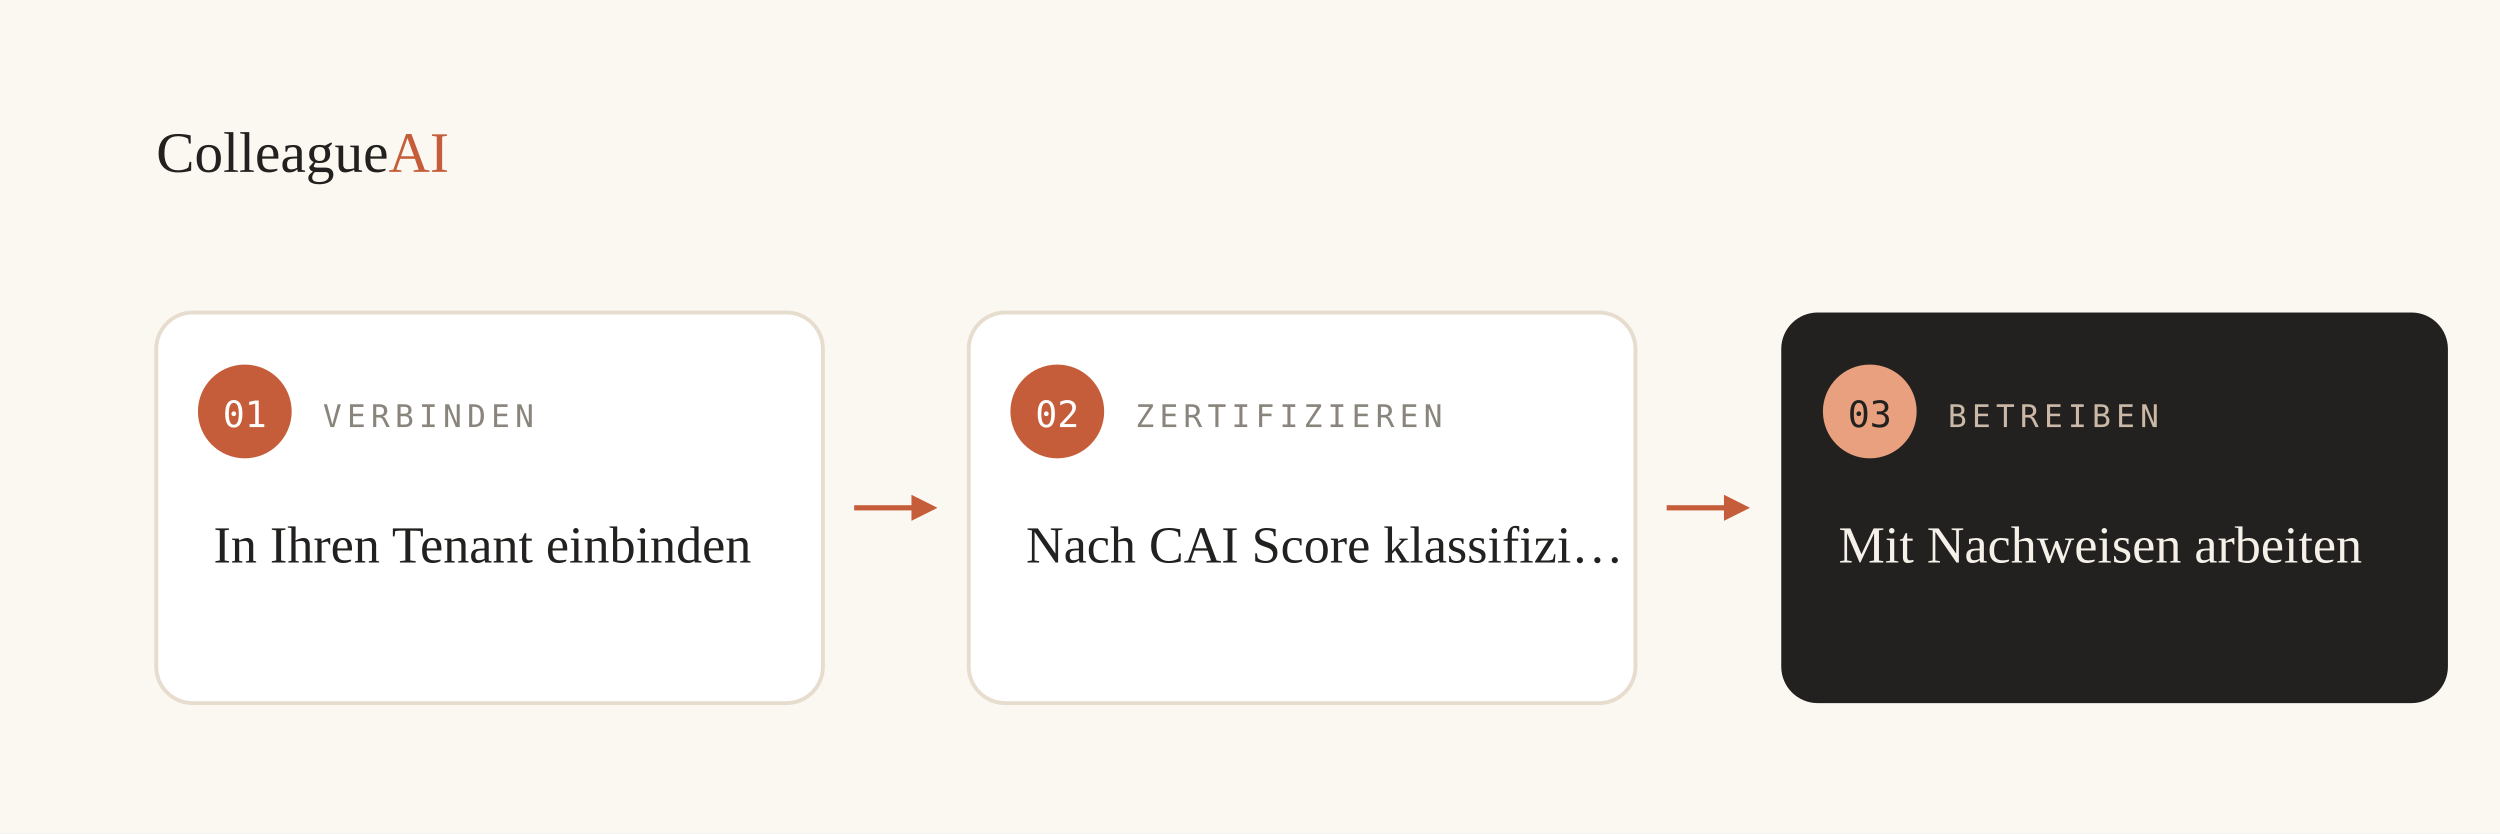
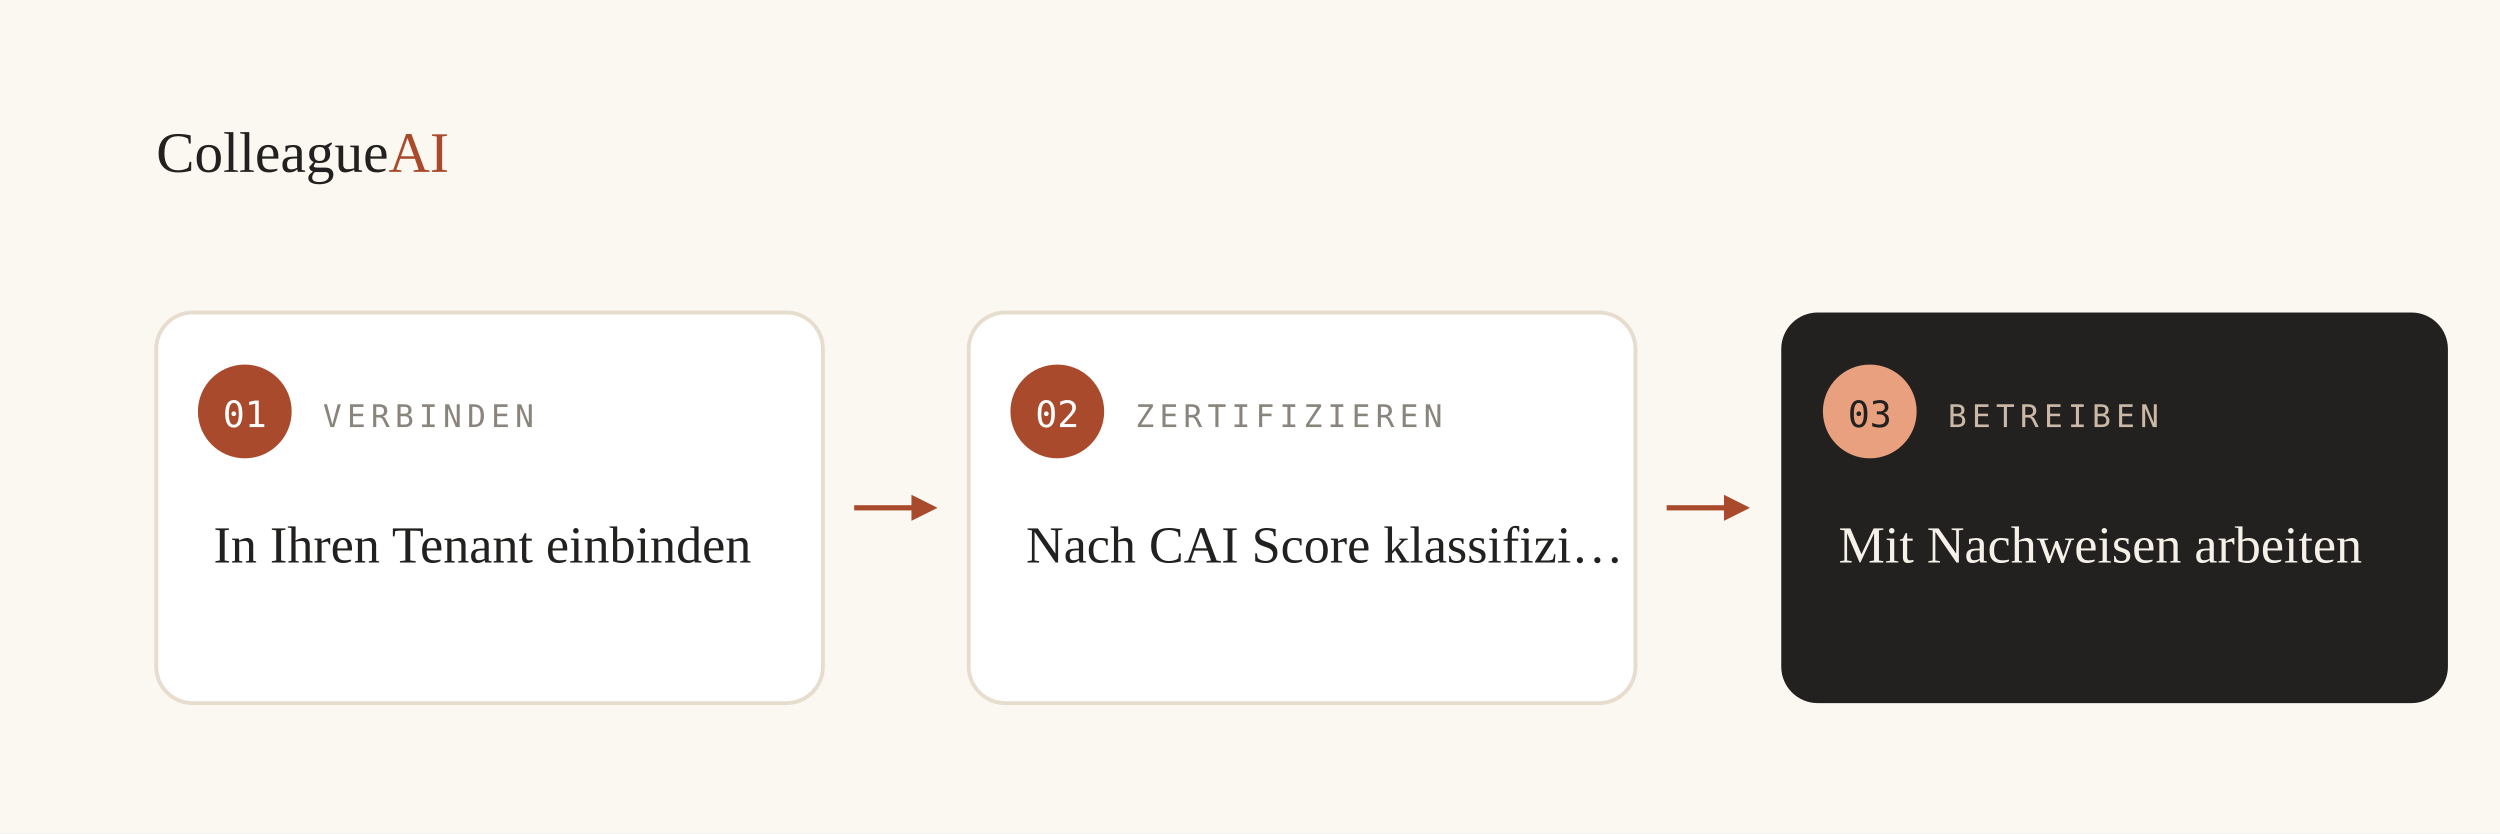
<svg xmlns="http://www.w3.org/2000/svg" viewBox="0 0 960 320" font-family="system-ui,-apple-system,'Segoe UI',Roboto,sans-serif">
  <defs>
    <style>.serif{font-family:Georgia,'Times New Roman',serif}.mono{font-family:ui-monospace,SFMono-Regular,Menlo,monospace}</style>
  </defs>
  <rect width="960" height="320" fill="#FBF8F2" />
-   <text x="60" y="66" class="serif" font-size="22" fill="#22211F">Colleague<tspan fill="#c65d3a">AI</tspan>
+   <text x="60" y="66" class="serif" font-size="22" fill="#22211F">Colleague<tspan fill="#a94a2c">AI</tspan>
  </text>
-   <path d="M328 195 h26" stroke="#c65d3a" stroke-width="2" fill="none" />
-   <polygon points="360,195 350,190 350,200" fill="#c65d3a" />
-   <path d="M640 195 h26" stroke="#c65d3a" stroke-width="2" fill="none" />
-   <polygon points="672,195 662,190 662,200" fill="#c65d3a" />
+   <path d="M328 195 h26" stroke="#a94a2c" stroke-width="2" fill="none" />
+   <polygon points="360,195 350,190 350,200" fill="#a94a2c" />
+   <path d="M640 195 h26" stroke="#a94a2c" stroke-width="2" fill="none" />
+   <polygon points="672,195 662,190 662,200" fill="#a94a2c" />
  <rect x="60" y="120" width="256" height="150" rx="14" fill="#ffffff" stroke="#e6ddce" stroke-width="1.5" />
-   <circle cx="94" cy="158" r="18" fill="#c65d3a" />
+   <circle cx="94" cy="158" r="18" fill="#a94a2c" />
  <text x="94" y="164" class="mono" font-size="14" fill="#ffffff" text-anchor="middle">01</text>
  <text x="124" y="164" class="mono" font-size="12" letter-spacing="2" fill="#8a857c">VERBINDEN</text>
  <text x="82" y="216" class="serif" font-size="20" fill="#22211F">In Ihren Tenant einbinden</text>
  <rect x="372" y="120" width="256" height="150" rx="14" fill="#ffffff" stroke="#e6ddce" stroke-width="1.5" />
-   <circle cx="406" cy="158" r="18" fill="#c65d3a" />
+   <circle cx="406" cy="158" r="18" fill="#a94a2c" />
  <text x="406" y="164" class="mono" font-size="14" fill="#ffffff" text-anchor="middle">02</text>
  <text x="436" y="164" class="mono" font-size="12" letter-spacing="2" fill="#8a857c">ZERTIFIZIEREN</text>
  <text x="394" y="216" class="serif" font-size="20" fill="#22211F">Nach CAI Score klassifizi…</text>
  <rect x="684" y="120" width="256" height="150" rx="14" fill="#22211F" />
  <circle cx="718" cy="158" r="18" fill="#E8A07F" />
  <text x="718" y="164" class="mono" font-size="14" fill="#22211F" text-anchor="middle">03</text>
  <text x="748" y="164" class="mono" font-size="12" letter-spacing="2" fill="#cbb8a6">BETREIBEN</text>
  <text x="706" y="216" class="serif" font-size="20" fill="#F5F0E8">Mit Nachweisen arbeiten</text>
</svg>
